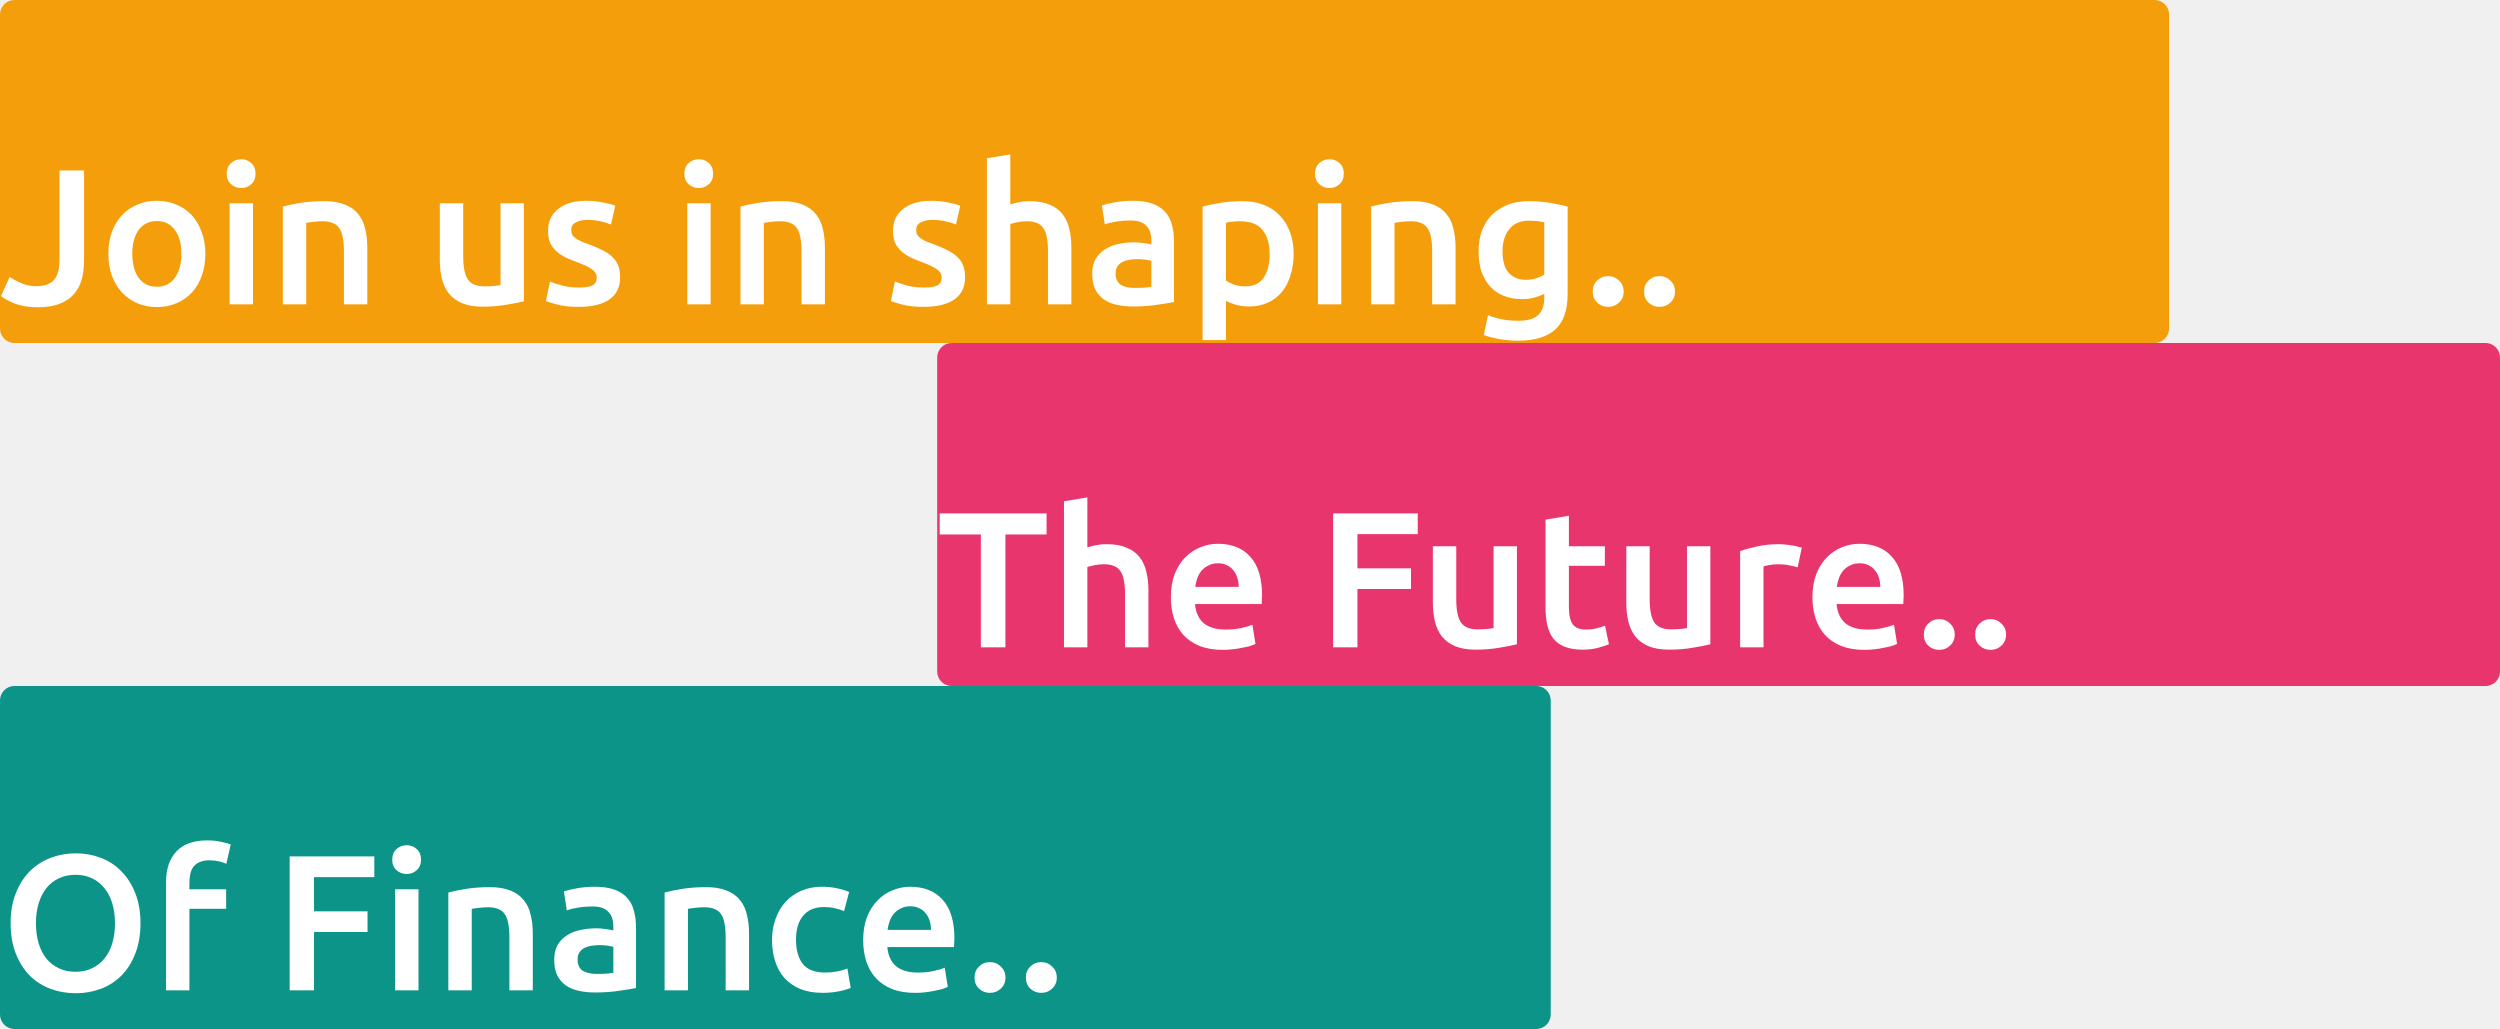
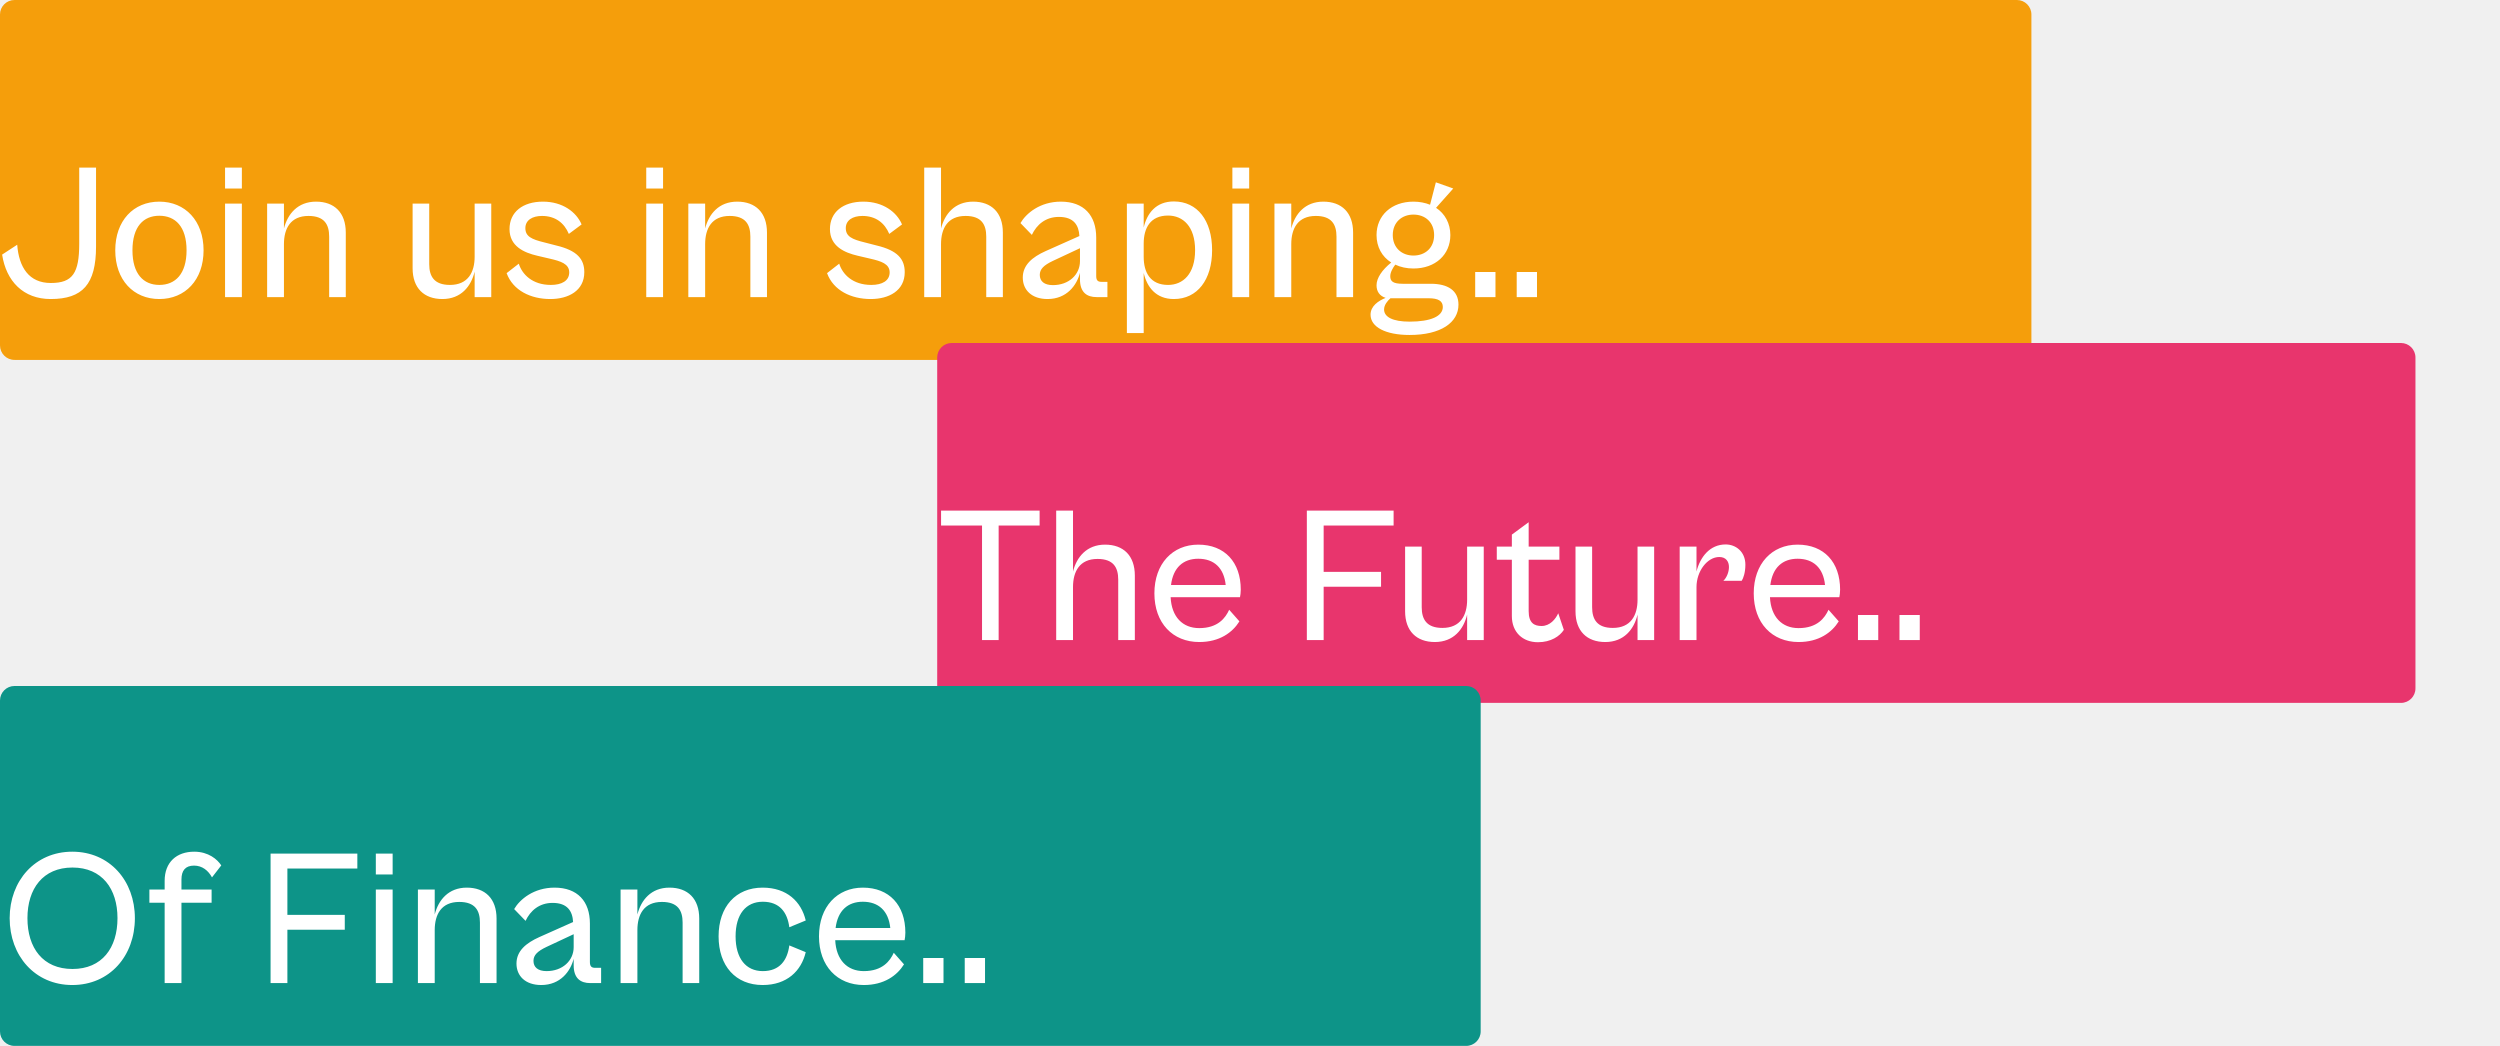
- <svg xmlns="http://www.w3.org/2000/svg" width="1035" height="426" viewBox="0 0 1035 426" fill="none">
-   <rect width="898" height="142" rx="6" fill="#F59E0B" />
-   <path d="M34.8 107.76C34.8 110.48 34.507 113.013 33.92 115.36C33.333 117.707 32.293 119.76 30.8 121.52C29.36 123.28 27.387 124.667 24.88 125.68C22.427 126.693 19.307 127.2 15.52 127.2C12 127.2 8.933 126.72 6.32 125.76C3.76 124.747 1.787 123.68 0.4 122.56L4 114.64C5.333 115.547 6.96 116.427 8.88 117.28C10.853 118.08 12.853 118.48 14.88 118.48C18.293 118.48 20.773 117.627 22.32 115.92C23.867 114.213 24.64 111.28 24.64 107.12V70.56H34.8V107.76ZM85.016 105.04C85.016 108.347 84.536 111.36 83.576 114.08C82.616 116.8 81.256 119.12 79.496 121.04C77.736 122.96 75.602 124.453 73.096 125.52C70.642 126.587 67.922 127.12 64.936 127.12C61.949 127.12 59.229 126.587 56.776 125.52C54.322 124.453 52.216 122.96 50.456 121.04C48.696 119.12 47.309 116.8 46.296 114.08C45.336 111.36 44.856 108.347 44.856 105.04C44.856 101.733 45.336 98.747 46.296 96.08C47.309 93.36 48.696 91.04 50.456 89.12C52.269 87.2 54.402 85.733 56.856 84.72C59.309 83.653 62.002 83.12 64.936 83.12C67.869 83.12 70.562 83.653 73.016 84.72C75.522 85.733 77.656 87.2 79.416 89.12C81.176 91.04 82.536 93.36 83.496 96.08C84.509 98.747 85.016 101.733 85.016 105.04ZM75.096 105.04C75.096 100.88 74.189 97.6 72.376 95.2C70.616 92.747 68.136 91.52 64.936 91.52C61.736 91.52 59.229 92.747 57.416 95.2C55.656 97.6 54.776 100.88 54.776 105.04C54.776 109.253 55.656 112.587 57.416 115.04C59.229 117.493 61.736 118.72 64.936 118.72C68.136 118.72 70.616 117.493 72.376 115.04C74.189 112.587 75.096 109.253 75.096 105.04ZM104.748 126H95.068V84.16H104.748V126ZM105.788 71.92C105.788 73.733 105.201 75.173 104.028 76.24C102.855 77.307 101.468 77.84 99.868 77.84C98.215 77.84 96.802 77.307 95.628 76.24C94.455 75.173 93.868 73.733 93.868 71.92C93.868 70.053 94.455 68.587 95.628 67.52C96.802 66.453 98.215 65.92 99.868 65.92C101.468 65.92 102.855 66.453 104.028 67.52C105.201 68.587 105.788 70.053 105.788 71.92ZM117.098 85.52C118.964 84.987 121.391 84.48 124.378 84C127.364 83.52 130.671 83.28 134.298 83.28C137.711 83.28 140.564 83.76 142.858 84.72C145.151 85.627 146.964 86.933 148.298 88.64C149.684 90.293 150.644 92.32 151.178 94.72C151.764 97.067 152.057 99.653 152.057 102.48V126H142.378V104C142.378 101.76 142.218 99.867 141.898 98.32C141.631 96.72 141.151 95.44 140.458 94.48C139.818 93.467 138.911 92.747 137.738 92.32C136.618 91.84 135.231 91.6 133.578 91.6C132.351 91.6 131.071 91.68 129.738 91.84C128.404 92 127.418 92.133 126.778 92.24V126H117.098V85.52ZM216.886 124.72C215.02 125.2 212.593 125.68 209.606 126.16C206.62 126.693 203.34 126.96 199.766 126.96C196.406 126.96 193.58 126.48 191.286 125.52C189.046 124.56 187.233 123.227 185.846 121.52C184.513 119.813 183.553 117.787 182.966 115.44C182.38 113.04 182.086 110.427 182.086 107.6V84.16H191.766V106.08C191.766 110.56 192.406 113.76 193.686 115.68C195.02 117.6 197.313 118.56 200.566 118.56C201.74 118.56 202.966 118.507 204.246 118.4C205.58 118.293 206.566 118.16 207.206 118V84.16H216.886V124.72ZM239.687 119.04C242.247 119.04 244.114 118.747 245.287 118.16C246.46 117.52 247.047 116.453 247.047 114.96C247.047 113.573 246.407 112.427 245.127 111.52C243.9 110.613 241.847 109.627 238.967 108.56C237.207 107.92 235.58 107.253 234.087 106.56C232.647 105.813 231.394 104.96 230.327 104C229.26 103.04 228.407 101.893 227.767 100.56C227.18 99.173 226.887 97.493 226.887 95.52C226.887 91.68 228.3 88.667 231.127 86.48C233.954 84.24 237.794 83.12 242.647 83.12C245.1 83.12 247.447 83.36 249.687 83.84C251.927 84.267 253.607 84.693 254.727 85.12L252.967 92.96C251.9 92.48 250.54 92.053 248.887 91.68C247.234 91.253 245.314 91.04 243.127 91.04C241.154 91.04 239.554 91.387 238.327 92.08C237.1 92.72 236.487 93.733 236.487 95.12C236.487 95.813 236.594 96.427 236.807 96.96C237.074 97.493 237.5 98 238.087 98.48C238.674 98.907 239.447 99.36 240.407 99.84C241.367 100.267 242.54 100.72 243.927 101.2C246.22 102.053 248.167 102.907 249.767 103.76C251.367 104.56 252.674 105.493 253.687 106.56C254.754 107.573 255.527 108.747 256.007 110.08C256.487 111.413 256.727 113.013 256.727 114.88C256.727 118.88 255.234 121.92 252.247 124C249.314 126.027 245.1 127.04 239.607 127.04C235.927 127.04 232.967 126.72 230.727 126.08C228.487 125.493 226.914 125.013 226.007 124.64L227.687 116.56C229.127 117.147 230.834 117.707 232.807 118.24C234.834 118.773 237.127 119.04 239.687 119.04ZM294.201 126H284.521V84.16H294.201V126ZM295.241 71.92C295.241 73.733 294.655 75.173 293.481 76.24C292.308 77.307 290.921 77.84 289.321 77.84C287.668 77.84 286.255 77.307 285.081 76.24C283.908 75.173 283.321 73.733 283.321 71.92C283.321 70.053 283.908 68.587 285.081 67.52C286.255 66.453 287.668 65.92 289.321 65.92C290.921 65.92 292.308 66.453 293.481 67.52C294.655 68.587 295.241 70.053 295.241 71.92ZM306.551 85.52C308.417 84.987 310.844 84.48 313.831 84C316.817 83.52 320.124 83.28 323.751 83.28C327.164 83.28 330.017 83.76 332.311 84.72C334.604 85.627 336.417 86.933 337.751 88.64C339.137 90.293 340.097 92.32 340.631 94.72C341.217 97.067 341.511 99.653 341.511 102.48V126H331.831V104C331.831 101.76 331.671 99.867 331.351 98.32C331.084 96.72 330.604 95.44 329.911 94.48C329.271 93.467 328.364 92.747 327.191 92.32C326.071 91.84 324.684 91.6 323.031 91.6C321.804 91.6 320.524 91.68 319.191 91.84C317.857 92 316.871 92.133 316.231 92.24V126H306.551V85.52ZM382.499 119.04C385.059 119.04 386.926 118.747 388.099 118.16C389.273 117.52 389.859 116.453 389.859 114.96C389.859 113.573 389.219 112.427 387.939 111.52C386.713 110.613 384.659 109.627 381.779 108.56C380.019 107.92 378.393 107.253 376.899 106.56C375.459 105.813 374.206 104.96 373.139 104C372.073 103.04 371.219 101.893 370.579 100.56C369.993 99.173 369.699 97.493 369.699 95.52C369.699 91.68 371.113 88.667 373.939 86.48C376.766 84.24 380.606 83.12 385.459 83.12C387.913 83.12 390.259 83.36 392.499 83.84C394.739 84.267 396.419 84.693 397.539 85.12L395.779 92.96C394.713 92.48 393.353 92.053 391.699 91.68C390.046 91.253 388.126 91.04 385.939 91.04C383.966 91.04 382.366 91.387 381.139 92.08C379.913 92.72 379.299 93.733 379.299 95.12C379.299 95.813 379.406 96.427 379.619 96.96C379.886 97.493 380.313 98 380.899 98.48C381.486 98.907 382.259 99.36 383.219 99.84C384.179 100.267 385.353 100.72 386.739 101.2C389.033 102.053 390.979 102.907 392.579 103.76C394.179 104.56 395.486 105.493 396.499 106.56C397.566 107.573 398.339 108.747 398.819 110.08C399.299 111.413 399.539 113.013 399.539 114.88C399.539 118.88 398.046 121.92 395.059 124C392.126 126.027 387.913 127.04 382.419 127.04C378.739 127.04 375.779 126.72 373.539 126.08C371.299 125.493 369.726 125.013 368.819 124.64L370.499 116.56C371.939 117.147 373.646 117.707 375.619 118.24C377.646 118.773 379.939 119.04 382.499 119.04ZM408.582 126V65.52L418.262 63.92V84.64C419.329 84.267 420.555 83.947 421.942 83.68C423.382 83.413 424.795 83.28 426.182 83.28C429.542 83.28 432.315 83.76 434.502 84.72C436.742 85.627 438.529 86.933 439.862 88.64C441.195 90.293 442.129 92.293 442.662 94.64C443.249 96.987 443.542 99.6 443.542 102.48V126H433.862V104C433.862 101.76 433.702 99.867 433.382 98.32C433.115 96.72 432.635 95.44 431.942 94.48C431.302 93.467 430.422 92.747 429.302 92.32C428.182 91.84 426.795 91.6 425.142 91.6C423.862 91.6 422.555 91.733 421.222 92C419.889 92.267 418.902 92.507 418.262 92.72V126H408.582ZM469.864 119.2C472.851 119.2 475.118 119.04 476.664 118.72V108C476.131 107.84 475.358 107.68 474.344 107.52C473.331 107.36 472.211 107.28 470.984 107.28C469.918 107.28 468.824 107.36 467.704 107.52C466.638 107.68 465.651 107.973 464.744 108.4C463.891 108.827 463.198 109.44 462.664 110.24C462.131 110.987 461.864 111.947 461.864 113.12C461.864 115.413 462.584 117.013 464.024 117.92C465.464 118.773 467.411 119.2 469.864 119.2ZM469.064 83.12C472.264 83.12 474.958 83.52 477.144 84.32C479.331 85.12 481.064 86.24 482.344 87.68C483.678 89.12 484.611 90.88 485.144 92.96C485.731 94.987 486.024 97.227 486.024 99.68V125.04C484.531 125.36 482.264 125.733 479.224 126.16C476.238 126.64 472.851 126.88 469.064 126.88C466.558 126.88 464.264 126.64 462.184 126.16C460.104 125.68 458.318 124.907 456.824 123.84C455.384 122.773 454.238 121.387 453.384 119.68C452.584 117.973 452.184 115.867 452.184 113.36C452.184 110.96 452.638 108.933 453.544 107.28C454.504 105.627 455.784 104.293 457.384 103.28C458.984 102.213 460.824 101.467 462.904 101.04C465.038 100.56 467.251 100.32 469.544 100.32C470.611 100.32 471.731 100.4 472.904 100.56C474.078 100.667 475.331 100.88 476.664 101.2V99.6C476.664 98.48 476.531 97.413 476.264 96.4C475.998 95.387 475.518 94.507 474.824 93.76C474.184 92.96 473.304 92.347 472.184 91.92C471.118 91.493 469.758 91.28 468.104 91.28C465.864 91.28 463.811 91.44 461.944 91.76C460.078 92.08 458.558 92.453 457.384 92.88L456.184 85.04C457.411 84.613 459.198 84.187 461.544 83.76C463.891 83.333 466.398 83.12 469.064 83.12ZM525.639 105.28C525.639 100.96 524.652 97.6 522.679 95.2C520.759 92.8 517.639 91.6 513.319 91.6C512.412 91.6 511.452 91.653 510.439 91.76C509.479 91.813 508.519 91.973 507.559 92.24V116.16C508.412 116.747 509.532 117.307 510.919 117.84C512.359 118.32 513.879 118.56 515.479 118.56C518.999 118.56 521.559 117.36 523.159 114.96C524.812 112.56 525.639 109.333 525.639 105.28ZM535.559 105.12C535.559 108.32 535.132 111.253 534.279 113.92C533.479 116.587 532.305 118.88 530.759 120.8C529.212 122.72 527.265 124.213 524.919 125.28C522.625 126.347 520.012 126.88 517.079 126.88C515.105 126.88 513.292 126.64 511.639 126.16C509.985 125.68 508.625 125.147 507.559 124.56V140.8H497.879V85.52C499.852 84.987 502.279 84.48 505.159 84C508.039 83.52 511.079 83.28 514.279 83.28C517.585 83.28 520.545 83.787 523.159 84.8C525.772 85.813 527.985 87.28 529.799 89.2C531.665 91.067 533.079 93.36 534.039 96.08C535.052 98.747 535.559 101.76 535.559 105.12ZM555.295 126H545.615V84.16H555.295V126ZM556.335 71.92C556.335 73.733 555.748 75.173 554.575 76.24C553.402 77.307 552.015 77.84 550.415 77.84C548.762 77.84 547.348 77.307 546.175 76.24C545.002 75.173 544.415 73.733 544.415 71.92C544.415 70.053 545.002 68.587 546.175 67.52C547.348 66.453 548.762 65.92 550.415 65.92C552.015 65.92 553.402 66.453 554.575 67.52C555.748 68.587 556.335 70.053 556.335 71.92ZM567.644 85.52C569.511 84.987 571.938 84.48 574.924 84C577.911 83.52 581.218 83.28 584.844 83.28C588.258 83.28 591.111 83.76 593.404 84.72C595.698 85.627 597.511 86.933 598.844 88.64C600.231 90.293 601.191 92.32 601.724 94.72C602.311 97.067 602.604 99.653 602.604 102.48V126H592.924V104C592.924 101.76 592.764 99.867 592.444 98.32C592.178 96.72 591.698 95.44 591.004 94.48C590.364 93.467 589.458 92.747 588.284 92.32C587.164 91.84 585.778 91.6 584.124 91.6C582.898 91.6 581.618 91.68 580.284 91.84C578.951 92 577.964 92.133 577.324 92.24V126H567.644V85.52ZM622.041 104C622.041 108.107 622.921 111.12 624.681 113.04C626.495 114.907 628.815 115.84 631.641 115.84C633.188 115.84 634.628 115.627 635.961 115.2C637.348 114.773 638.468 114.267 639.321 113.68V92C638.628 91.84 637.775 91.707 636.761 91.6C635.748 91.44 634.468 91.36 632.921 91.36C629.401 91.36 626.708 92.533 624.841 94.88C622.975 97.173 622.041 100.213 622.041 104ZM649.001 121.76C649.001 128.427 647.295 133.307 643.881 136.4C640.521 139.493 635.348 141.04 628.361 141.04C625.801 141.04 623.295 140.827 620.841 140.4C618.441 139.973 616.255 139.413 614.281 138.72L616.041 130.48C617.695 131.173 619.561 131.733 621.641 132.16C623.775 132.587 626.068 132.8 628.521 132.8C632.415 132.8 635.188 132 636.841 130.4C638.495 128.8 639.321 126.427 639.321 123.28V121.68C638.361 122.16 637.081 122.64 635.481 123.12C633.935 123.6 632.148 123.84 630.121 123.84C627.455 123.84 625.001 123.413 622.761 122.56C620.575 121.707 618.681 120.453 617.081 118.8C615.535 117.147 614.308 115.093 613.401 112.64C612.548 110.133 612.121 107.253 612.121 104C612.121 100.96 612.575 98.16 613.481 95.6C614.441 93.04 615.801 90.853 617.561 89.04C619.375 87.227 621.561 85.813 624.121 84.8C626.681 83.787 629.588 83.28 632.841 83.28C635.988 83.28 638.975 83.52 641.801 84C644.628 84.48 647.028 84.987 649.001 85.52V121.76ZM672.196 120.72C672.196 122.587 671.556 124.107 670.276 125.28C669.05 126.453 667.556 127.04 665.796 127.04C663.983 127.04 662.463 126.453 661.236 125.28C660.01 124.107 659.396 122.587 659.396 120.72C659.396 118.853 660.01 117.333 661.236 116.16C662.463 114.933 663.983 114.32 665.796 114.32C667.556 114.32 669.05 114.933 670.276 116.16C671.556 117.333 672.196 118.853 672.196 120.72ZM693.446 120.72C693.446 122.587 692.806 124.107 691.526 125.28C690.3 126.453 688.806 127.04 687.046 127.04C685.233 127.04 683.713 126.453 682.486 125.28C681.26 124.107 680.646 122.587 680.646 120.72C680.646 118.853 681.26 117.333 682.486 116.16C683.713 114.933 685.233 114.32 687.046 114.32C688.806 114.32 690.3 114.933 691.526 116.16C692.806 117.333 693.446 118.853 693.446 120.72Z" fill="white" />
-   <rect x="388" y="142" width="647" height="142" rx="6" fill="#E8356D" />
-   <path d="M433.28 212.56V221.28H416.24V268H406.08V221.28H389.04V212.56H433.28ZM440.488 268V207.52L450.168 205.92V226.64C451.235 226.267 452.461 225.947 453.848 225.68C455.288 225.413 456.701 225.28 458.088 225.28C461.448 225.28 464.221 225.76 466.408 226.72C468.648 227.627 470.435 228.933 471.768 230.64C473.101 232.293 474.035 234.293 474.568 236.64C475.155 238.987 475.448 241.6 475.448 244.48V268H465.768V246C465.768 243.76 465.608 241.867 465.288 240.32C465.021 238.72 464.541 237.44 463.848 236.48C463.208 235.467 462.328 234.747 461.208 234.32C460.088 233.84 458.701 233.6 457.048 233.6C455.768 233.6 454.461 233.733 453.128 234C451.795 234.267 450.808 234.507 450.168 234.72V268H440.488ZM484.731 247.28C484.731 243.6 485.264 240.373 486.331 237.6C487.451 234.827 488.917 232.533 490.731 230.72C492.544 228.853 494.624 227.467 496.971 226.56C499.317 225.6 501.717 225.12 504.171 225.12C509.931 225.12 514.411 226.907 517.611 230.48C520.864 234.053 522.491 239.387 522.491 246.48C522.491 247.013 522.464 247.627 522.411 248.32C522.411 248.96 522.384 249.547 522.331 250.08H494.731C494.997 253.44 496.171 256.053 498.251 257.92C500.384 259.733 503.451 260.64 507.451 260.64C509.797 260.64 511.931 260.427 513.851 260C515.824 259.573 517.371 259.12 518.491 258.64L519.771 266.56C519.237 266.827 518.491 267.12 517.531 267.44C516.624 267.707 515.557 267.947 514.331 268.16C513.157 268.427 511.877 268.64 510.491 268.8C509.104 268.96 507.691 269.04 506.251 269.04C502.571 269.04 499.371 268.507 496.651 267.44C493.931 266.32 491.691 264.8 489.931 262.88C488.171 260.907 486.864 258.613 486.011 256C485.157 253.333 484.731 250.427 484.731 247.28ZM512.811 242.96C512.811 241.627 512.624 240.373 512.251 239.2C511.877 237.973 511.317 236.933 510.571 236.08C509.877 235.173 508.997 234.48 507.931 234C506.917 233.467 505.691 233.2 504.251 233.2C502.757 233.2 501.451 233.493 500.331 234.08C499.211 234.613 498.251 235.333 497.451 236.24C496.704 237.147 496.117 238.187 495.691 239.36C495.264 240.533 494.971 241.733 494.811 242.96H512.811ZM551.906 268V212.56H586.946V221.12H561.986V235.28H584.146V243.84H561.986V268H551.906ZM628.011 266.72C626.145 267.2 623.718 267.68 620.731 268.16C617.745 268.693 614.465 268.96 610.891 268.96C607.531 268.96 604.705 268.48 602.411 267.52C600.171 266.56 598.358 265.227 596.971 263.52C595.638 261.813 594.678 259.787 594.091 257.44C593.505 255.04 593.211 252.427 593.211 249.6V226.16H602.891V248.08C602.891 252.56 603.531 255.76 604.811 257.68C606.145 259.6 608.438 260.56 611.691 260.56C612.865 260.56 614.091 260.507 615.371 260.4C616.705 260.293 617.691 260.16 618.331 260V226.16H628.011V266.72ZM639.852 215.12L649.532 213.52V226.16H664.412V234.24H649.532V251.28C649.532 254.64 650.065 257.04 651.132 258.48C652.199 259.92 654.012 260.64 656.572 260.64C658.332 260.64 659.879 260.453 661.212 260.08C662.599 259.707 663.692 259.36 664.492 259.04L666.092 266.72C664.972 267.2 663.505 267.68 661.692 268.16C659.879 268.693 657.745 268.96 655.292 268.96C652.305 268.96 649.799 268.56 647.772 267.76C645.799 266.96 644.225 265.813 643.052 264.32C641.879 262.773 641.052 260.933 640.572 258.8C640.092 256.613 639.852 254.133 639.852 251.36V215.12ZM708.089 266.72C706.223 267.2 703.796 267.68 700.809 268.16C697.823 268.693 694.543 268.96 690.969 268.96C687.609 268.96 684.783 268.48 682.489 267.52C680.249 266.56 678.436 265.227 677.049 263.52C675.716 261.813 674.756 259.787 674.169 257.44C673.583 255.04 673.289 252.427 673.289 249.6V226.16H682.969V248.08C682.969 252.56 683.609 255.76 684.889 257.68C686.223 259.6 688.516 260.56 691.769 260.56C692.943 260.56 694.169 260.507 695.449 260.4C696.783 260.293 697.769 260.16 698.409 260V226.16H708.089V266.72ZM744.25 234.88C743.45 234.613 742.33 234.347 740.89 234.08C739.503 233.76 737.877 233.6 736.01 233.6C734.943 233.6 733.797 233.707 732.57 233.92C731.397 234.133 730.57 234.32 730.09 234.48V268H720.41V228.16C722.277 227.467 724.597 226.827 727.37 226.24C730.197 225.6 733.317 225.28 736.73 225.28C737.37 225.28 738.117 225.333 738.97 225.44C739.823 225.493 740.677 225.6 741.53 225.76C742.383 225.867 743.21 226.027 744.01 226.24C744.81 226.4 745.45 226.56 745.93 226.72L744.25 234.88ZM750.356 247.28C750.356 243.6 750.889 240.373 751.956 237.6C753.076 234.827 754.542 232.533 756.356 230.72C758.169 228.853 760.249 227.467 762.596 226.56C764.942 225.6 767.342 225.12 769.796 225.12C775.556 225.12 780.036 226.907 783.236 230.48C786.489 234.053 788.116 239.387 788.116 246.48C788.116 247.013 788.089 247.627 788.036 248.32C788.036 248.96 788.009 249.547 787.956 250.08H760.356C760.622 253.44 761.796 256.053 763.876 257.92C766.009 259.733 769.076 260.64 773.076 260.64C775.422 260.64 777.556 260.427 779.476 260C781.449 259.573 782.996 259.12 784.116 258.64L785.396 266.56C784.862 266.827 784.116 267.12 783.156 267.44C782.249 267.707 781.182 267.947 779.956 268.16C778.782 268.427 777.502 268.64 776.116 268.8C774.729 268.96 773.316 269.04 771.876 269.04C768.196 269.04 764.996 268.507 762.276 267.44C759.556 266.32 757.316 264.8 755.556 262.88C753.796 260.907 752.489 258.613 751.636 256C750.782 253.333 750.356 250.427 750.356 247.28ZM778.436 242.96C778.436 241.627 778.249 240.373 777.876 239.2C777.502 237.973 776.942 236.933 776.196 236.08C775.502 235.173 774.622 234.48 773.556 234C772.542 233.467 771.316 233.2 769.876 233.2C768.382 233.2 767.076 233.493 765.956 234.08C764.836 234.613 763.876 235.333 763.076 236.24C762.329 237.147 761.742 238.187 761.316 239.36C760.889 240.533 760.596 241.733 760.436 242.96H778.436ZM809.259 262.72C809.259 264.587 808.619 266.107 807.339 267.28C806.112 268.453 804.619 269.04 802.859 269.04C801.045 269.04 799.525 268.453 798.299 267.28C797.072 266.107 796.459 264.587 796.459 262.72C796.459 260.853 797.072 259.333 798.299 258.16C799.525 256.933 801.045 256.32 802.859 256.32C804.619 256.32 806.112 256.933 807.339 258.16C808.619 259.333 809.259 260.853 809.259 262.72ZM830.509 262.72C830.509 264.587 829.869 266.107 828.589 267.28C827.362 268.453 825.869 269.04 824.109 269.04C822.295 269.04 820.775 268.453 819.549 267.28C818.322 266.107 817.709 264.587 817.709 262.72C817.709 260.853 818.322 259.333 819.549 258.16C820.775 256.933 822.295 256.32 824.109 256.32C825.869 256.32 827.362 256.933 828.589 258.16C829.869 259.333 830.509 260.853 830.509 262.72Z" fill="white" />
-   <rect y="284" width="642" height="142" rx="6" fill="#0D9488" />
-   <path d="M14.88 382.24C14.88 385.28 15.253 388.053 16 390.56C16.747 393.013 17.813 395.12 19.2 396.88C20.64 398.587 22.373 399.92 24.4 400.88C26.427 401.84 28.72 402.32 31.28 402.32C33.787 402.32 36.053 401.84 38.08 400.88C40.107 399.92 41.813 398.587 43.2 396.88C44.64 395.12 45.733 393.013 46.48 390.56C47.227 388.053 47.6 385.28 47.6 382.24C47.6 379.2 47.227 376.453 46.48 374C45.733 371.493 44.64 369.387 43.2 367.68C41.813 365.92 40.107 364.56 38.08 363.6C36.053 362.64 33.787 362.16 31.28 362.16C28.72 362.16 26.427 362.64 24.4 363.6C22.373 364.56 20.64 365.92 19.2 367.68C17.813 369.44 16.747 371.547 16 374C15.253 376.453 14.88 379.2 14.88 382.24ZM58.16 382.24C58.16 386.987 57.44 391.173 56 394.8C54.613 398.427 52.693 401.467 50.24 403.92C47.84 406.32 45.013 408.133 41.76 409.36C38.507 410.587 35.04 411.2 31.36 411.2C27.68 411.2 24.187 410.587 20.88 409.36C17.627 408.133 14.773 406.32 12.32 403.92C9.92 401.467 8 398.427 6.56 394.8C5.12 391.173 4.4 386.987 4.4 382.24C4.4 377.493 5.12 373.333 6.56 369.76C8 366.133 9.947 363.093 12.4 360.64C14.907 358.187 17.787 356.347 21.04 355.12C24.293 353.893 27.733 353.28 31.36 353.28C34.987 353.28 38.427 353.893 41.68 355.12C44.933 356.347 47.76 358.187 50.16 360.64C52.613 363.093 54.56 366.133 56 369.76C57.44 373.333 58.16 377.493 58.16 382.24ZM85.778 347.92C88.018 347.92 89.992 348.133 91.698 348.56C93.405 348.933 94.685 349.28 95.538 349.6L93.698 357.6C92.791 357.173 91.725 356.827 90.498 356.56C89.325 356.293 88.045 356.16 86.658 356.16C85.112 356.16 83.805 356.4 82.738 356.88C81.671 357.307 80.818 357.92 80.178 358.72C79.538 359.52 79.085 360.507 78.818 361.68C78.552 362.8 78.418 364.027 78.418 365.36V368.16H93.618V376.24H78.418V410H68.738V365.2C68.738 359.813 70.151 355.6 72.978 352.56C75.805 349.467 80.072 347.92 85.778 347.92ZM119.921 410V354.56H154.961V363.12H130.001V377.28H152.161V385.84H130.001V410H119.921ZM173.264 410H163.584V368.16H173.264V410ZM174.304 355.92C174.304 357.733 173.717 359.173 172.544 360.24C171.37 361.307 169.984 361.84 168.384 361.84C166.73 361.84 165.317 361.307 164.144 360.24C162.97 359.173 162.384 357.733 162.384 355.92C162.384 354.053 162.97 352.587 164.144 351.52C165.317 350.453 166.73 349.92 168.384 349.92C169.984 349.92 171.37 350.453 172.544 351.52C173.717 352.587 174.304 354.053 174.304 355.92ZM185.613 369.52C187.48 368.987 189.906 368.48 192.893 368C195.88 367.52 199.186 367.28 202.813 367.28C206.226 367.28 209.08 367.76 211.373 368.72C213.666 369.627 215.48 370.933 216.813 372.64C218.2 374.293 219.16 376.32 219.693 378.72C220.28 381.067 220.573 383.653 220.573 386.48V410H210.893V388C210.893 385.76 210.733 383.867 210.413 382.32C210.146 380.72 209.666 379.44 208.973 378.48C208.333 377.467 207.426 376.747 206.253 376.32C205.133 375.84 203.746 375.6 202.093 375.6C200.866 375.6 199.586 375.68 198.253 375.84C196.92 376 195.933 376.133 195.293 376.24V410H185.613V369.52ZM247.13 403.2C250.117 403.2 252.383 403.04 253.93 402.72V392C253.397 391.84 252.623 391.68 251.61 391.52C250.597 391.36 249.477 391.28 248.25 391.28C247.183 391.28 246.09 391.36 244.97 391.52C243.903 391.68 242.917 391.973 242.01 392.4C241.157 392.827 240.463 393.44 239.93 394.24C239.397 394.987 239.13 395.947 239.13 397.12C239.13 399.413 239.85 401.013 241.29 401.92C242.73 402.773 244.677 403.2 247.13 403.2ZM246.33 367.12C249.53 367.12 252.223 367.52 254.41 368.32C256.597 369.12 258.33 370.24 259.61 371.68C260.943 373.12 261.877 374.88 262.41 376.96C262.997 378.987 263.29 381.227 263.29 383.68V409.04C261.797 409.36 259.53 409.733 256.49 410.16C253.503 410.64 250.117 410.88 246.33 410.88C243.823 410.88 241.53 410.64 239.45 410.16C237.37 409.68 235.583 408.907 234.09 407.84C232.65 406.773 231.503 405.387 230.65 403.68C229.85 401.973 229.45 399.867 229.45 397.36C229.45 394.96 229.903 392.933 230.81 391.28C231.77 389.627 233.05 388.293 234.65 387.28C236.25 386.213 238.09 385.467 240.17 385.04C242.303 384.56 244.517 384.32 246.81 384.32C247.877 384.32 248.997 384.4 250.17 384.56C251.343 384.667 252.597 384.88 253.93 385.2V383.6C253.93 382.48 253.797 381.413 253.53 380.4C253.263 379.387 252.783 378.507 252.09 377.76C251.45 376.96 250.57 376.347 249.45 375.92C248.383 375.493 247.023 375.28 245.37 375.28C243.13 375.28 241.077 375.44 239.21 375.76C237.343 376.08 235.823 376.453 234.65 376.88L233.45 369.04C234.677 368.613 236.463 368.187 238.81 367.76C241.157 367.333 243.663 367.12 246.33 367.12ZM275.144 369.52C277.011 368.987 279.438 368.48 282.424 368C285.411 367.52 288.718 367.28 292.344 367.28C295.758 367.28 298.611 367.76 300.904 368.72C303.198 369.627 305.011 370.933 306.344 372.64C307.731 374.293 308.691 376.32 309.224 378.72C309.811 381.067 310.104 383.653 310.104 386.48V410H300.424V388C300.424 385.76 300.264 383.867 299.944 382.32C299.678 380.72 299.198 379.44 298.504 378.48C297.864 377.467 296.958 376.747 295.784 376.32C294.664 375.84 293.278 375.6 291.624 375.6C290.398 375.6 289.118 375.68 287.784 375.84C286.451 376 285.464 376.133 284.824 376.24V410H275.144V369.52ZM319.621 389.12C319.621 386.027 320.101 383.147 321.061 380.48C322.021 377.76 323.381 375.413 325.141 373.44C326.955 371.467 329.141 369.92 331.701 368.8C334.261 367.68 337.141 367.12 340.341 367.12C344.288 367.12 348.021 367.84 351.541 369.28L349.461 377.2C348.341 376.72 347.061 376.32 345.621 376C344.235 375.68 342.741 375.52 341.141 375.52C337.355 375.52 334.475 376.72 332.501 379.12C330.528 381.467 329.541 384.8 329.541 389.12C329.541 393.28 330.475 396.587 332.341 399.04C334.208 401.44 337.355 402.64 341.781 402.64C343.435 402.64 345.061 402.48 346.661 402.16C348.261 401.84 349.648 401.44 350.821 400.96L352.181 408.96C351.115 409.493 349.488 409.973 347.301 410.4C345.168 410.827 342.955 411.04 340.661 411.04C337.088 411.04 333.968 410.507 331.301 409.44C328.688 408.32 326.501 406.8 324.741 404.88C323.035 402.907 321.755 400.587 320.901 397.92C320.048 395.2 319.621 392.267 319.621 389.12ZM357.356 389.28C357.356 385.6 357.889 382.373 358.956 379.6C360.076 376.827 361.542 374.533 363.356 372.72C365.169 370.853 367.249 369.467 369.596 368.56C371.942 367.6 374.342 367.12 376.796 367.12C382.556 367.12 387.036 368.907 390.236 372.48C393.489 376.053 395.116 381.387 395.116 388.48C395.116 389.013 395.089 389.627 395.036 390.32C395.036 390.96 395.009 391.547 394.956 392.08H367.356C367.622 395.44 368.796 398.053 370.876 399.92C373.009 401.733 376.076 402.64 380.076 402.64C382.422 402.64 384.556 402.427 386.476 402C388.449 401.573 389.996 401.12 391.116 400.64L392.396 408.56C391.862 408.827 391.116 409.12 390.156 409.44C389.249 409.707 388.182 409.947 386.956 410.16C385.782 410.427 384.502 410.64 383.116 410.8C381.729 410.96 380.316 411.04 378.876 411.04C375.196 411.04 371.996 410.507 369.276 409.44C366.556 408.32 364.316 406.8 362.556 404.88C360.796 402.907 359.489 400.613 358.636 398C357.782 395.333 357.356 392.427 357.356 389.28ZM385.436 384.96C385.436 383.627 385.249 382.373 384.876 381.2C384.502 379.973 383.942 378.933 383.196 378.08C382.502 377.173 381.622 376.48 380.556 376C379.542 375.467 378.316 375.2 376.876 375.2C375.382 375.2 374.076 375.493 372.956 376.08C371.836 376.613 370.876 377.333 370.076 378.24C369.329 379.147 368.742 380.187 368.316 381.36C367.889 382.533 367.596 383.733 367.436 384.96H385.436ZM416.259 404.72C416.259 406.587 415.619 408.107 414.339 409.28C413.112 410.453 411.619 411.04 409.859 411.04C408.045 411.04 406.525 410.453 405.299 409.28C404.072 408.107 403.459 406.587 403.459 404.72C403.459 402.853 404.072 401.333 405.299 400.16C406.525 398.933 408.045 398.32 409.859 398.32C411.619 398.32 413.112 398.933 414.339 400.16C415.619 401.333 416.259 402.853 416.259 404.72ZM437.509 404.72C437.509 406.587 436.869 408.107 435.589 409.28C434.362 410.453 432.869 411.04 431.109 411.04C429.295 411.04 427.775 410.453 426.549 409.28C425.322 408.107 424.709 406.587 424.709 404.72C424.709 402.853 425.322 401.333 426.549 400.16C427.775 398.933 429.295 398.32 431.109 398.32C432.869 398.32 434.362 398.933 435.589 400.16C436.869 401.333 437.509 402.853 437.509 404.72Z" fill="white" />
+ <svg xmlns="http://www.w3.org/2000/svg" width="1035" height="433" viewBox="0 0 1035 433" fill="none">
+   <rect width="841" height="149" rx="6" fill="#F59E0B" />
+   <path d="M20.96 123.8C34.16 123.8 39.76 117.72 39.76 102.04V69.4H32.8V100.84C32.8 113.08 30.08 117.16 21.04 117.16C12 117.16 7.84 110.68 7.12 101.32L0.88 105.4C2.56 116.44 9.68 123.8 20.96 123.8ZM65.956 123.8C76.676 123.8 84.276 115.88 84.276 103.64C84.276 91.4 76.676 83.48 65.956 83.48C55.236 83.48 47.716 91.4 47.716 103.64C47.716 115.88 55.236 123.8 65.956 123.8ZM65.956 117.96C59.396 117.96 54.836 113.4 54.836 103.64C54.836 93.8 59.396 89.32 65.956 89.32C72.596 89.32 77.236 93.8 77.236 103.64C77.236 113.4 72.596 117.96 65.956 117.96ZM100.131 78.04V69.4H93.171V78.04H100.131ZM100.131 123V84.28H93.171V123H100.131ZM117.553 123V101.08C117.553 94.6 120.273 89.4 127.713 89.4C134.273 89.4 136.273 92.92 136.273 97.96V123H143.153V96.28C143.153 88.04 138.433 83.48 130.833 83.48C123.233 83.48 119.073 88.6 117.553 94.6V84.28H110.592V123H117.553ZM183.141 123.8C190.901 123.8 195.061 118.52 196.501 112.44V123H203.381V84.28H196.501V106.28C196.501 112.68 193.781 117.96 186.261 117.96C179.701 117.96 177.701 114.36 177.701 109.4V84.28H170.821V111.08C170.821 119.24 175.541 123.8 183.141 123.8ZM227.82 123.8C235.34 123.8 241.9 120.36 241.9 112.68C241.9 107.32 239.02 103.72 230.3 101.64L225.34 100.36C220.06 99.08 217.5 97.88 217.5 94.44C217.5 91.16 220.38 89.4 224.38 89.4C229.9 89.4 233.58 92.28 235.5 96.84L240.78 92.92C238.62 87.8 232.94 83.48 224.78 83.48C216.38 83.48 210.94 87.8 210.94 94.84C210.94 101.96 216.94 104.6 222.46 105.88L227.58 107.08C232.14 108.12 235.66 109.24 235.66 112.76C235.66 116.2 232.62 117.96 228.06 117.96C220.38 117.96 216.14 113.56 214.78 109.16L209.74 113.08C212.38 120.28 219.74 123.8 227.82 123.8ZM274.506 78.04V69.4H267.546V78.04H274.506ZM274.506 123V84.28H267.546V123H274.506ZM291.928 123V101.08C291.928 94.6 294.648 89.4 302.088 89.4C308.648 89.4 310.648 92.92 310.648 97.96V123H317.528V96.28C317.528 88.04 312.808 83.48 305.208 83.48C297.608 83.48 293.448 88.6 291.928 94.6V84.28H284.967V123H291.928ZM360.476 123.8C367.996 123.8 374.556 120.36 374.556 112.68C374.556 107.32 371.676 103.72 362.956 101.64L357.996 100.36C352.716 99.08 350.156 97.88 350.156 94.44C350.156 91.16 353.036 89.4 357.036 89.4C362.556 89.4 366.236 92.28 368.156 96.84L373.436 92.92C371.276 87.8 365.596 83.48 357.436 83.48C349.036 83.48 343.596 87.8 343.596 94.84C343.596 101.96 349.596 104.6 355.116 105.88L360.236 107.08C364.796 108.12 368.316 109.24 368.316 112.76C368.316 116.2 365.276 117.96 360.716 117.96C353.036 117.96 348.796 113.56 347.436 109.16L342.396 113.08C345.036 120.28 352.396 123.8 360.476 123.8ZM389.584 123V101.08C389.584 94.6 392.304 89.4 399.744 89.4C406.304 89.4 408.304 92.92 408.304 97.96V123H415.184V96.28C415.184 88.04 410.464 83.48 402.864 83.48C395.264 83.48 391.104 88.6 389.584 94.6V69.4H382.624V123H389.584ZM433.671 123.8C441.671 123.8 445.831 118.04 447.111 112.92V115.64C447.111 121.08 449.991 123 453.991 123H458.471V116.68H455.991C454.551 116.68 453.831 116.12 453.831 114.28V98.36C453.831 89.16 448.711 83.48 439.191 83.48C430.551 83.48 424.791 88.36 422.471 92.36L427.191 97.24C429.191 93 432.871 89.8 438.391 89.8C444.471 89.8 446.631 93.16 446.871 97.72L432.871 103.96C427.351 106.44 423.431 109.72 423.431 114.92C423.431 120.04 427.111 123.8 433.671 123.8ZM430.471 113.8C430.471 111.4 432.151 109.8 435.831 108.04L447.111 102.76V108.12C447.111 113.72 442.471 118.04 435.911 118.04C432.311 118.04 430.471 116.44 430.471 113.8ZM473.49 137.88V113C474.85 118.84 478.53 123.8 485.97 123.8C495.73 123.8 501.81 115.8 501.81 103.56C501.81 91.32 495.73 83.4 485.97 83.4C478.53 83.4 474.85 88.36 473.49 94.2V84.28H466.53V137.88H473.49ZM473.49 106.36V100.84C473.49 94.44 476.21 89.24 483.57 89.24C489.73 89.24 494.77 93.72 494.77 103.56C494.77 113.48 489.73 117.96 483.57 117.96C476.21 117.96 473.49 112.76 473.49 106.36ZM517.162 78.04V69.4H510.202V78.04H517.162ZM517.162 123V84.28H510.202V123H517.162ZM534.584 123V101.08C534.584 94.6 537.304 89.4 544.744 89.4C551.304 89.4 553.304 92.92 553.304 97.96V123H560.184V96.28C560.184 88.04 555.464 83.48 547.864 83.48C540.264 83.48 536.104 88.6 534.584 94.6V84.28H527.624V123H534.584ZM585.166 111.16C594.286 111.16 600.446 105.4 600.446 97.32C600.446 92.52 598.206 88.44 594.526 86.04L601.646 78.04L594.446 75.48L592.046 84.76C590.046 83.96 587.726 83.48 585.166 83.48C576.046 83.48 569.886 89.24 569.886 97.32C569.886 102.2 572.126 106.28 575.966 108.68C572.206 111.72 569.886 115.08 569.886 118.12C569.886 120.68 571.166 122.52 573.646 123.32C570.686 124.52 567.406 126.68 567.406 130.28C567.406 135.4 573.646 138.68 583.566 138.68C596.606 138.68 603.806 133.48 603.806 126.12C603.806 120.28 599.406 117.48 592.366 117.48H580.686C576.686 117.48 575.566 116.44 575.566 114.36C575.566 112.68 576.686 110.84 577.646 109.56C579.806 110.6 582.366 111.16 585.166 111.16ZM585.166 105.8C580.366 105.8 576.606 102.6 576.606 97.32C576.606 92.04 580.366 88.84 585.166 88.84C590.046 88.84 593.726 92.04 593.726 97.32C593.726 102.6 590.046 105.8 585.166 105.8ZM583.566 133.16C576.606 133.16 573.006 131.24 573.006 128.12C573.006 126.28 574.366 124.6 575.646 123.48H591.486C595.406 123.48 597.326 124.6 597.326 127.08C597.326 130.92 592.366 133.16 583.566 133.16ZM619.128 123V112.6H610.728V123H619.128ZM636.316 123V112.6H627.916V123H636.316Z" fill="white" />
+   <rect x="388" y="142" width="612" height="149" rx="6" fill="#E8356D" />
+   <path d="M413.44 265V217.56H430.4V211.4H389.6V217.56H406.56V265H413.44ZM444.224 265V243.08C444.224 236.6 446.944 231.4 454.384 231.4C460.944 231.4 462.944 234.92 462.944 239.96V265H469.824V238.28C469.824 230.04 465.104 225.48 457.504 225.48C449.904 225.48 445.744 230.6 444.224 236.6V211.4H437.264V265H444.224ZM496.479 265.8C504.879 265.8 510.239 261.88 513.119 257.24L508.879 252.44C507.359 255.8 504.239 260.04 496.479 260.04C489.599 260.04 485.039 255.4 484.639 247.24H513.359C513.519 246.52 513.679 245.32 513.679 244.12C513.679 232.76 507.039 225.48 496.079 225.48C485.439 225.48 477.919 233.4 477.919 245.64C477.919 257.96 485.519 265.8 496.479 265.8ZM496.079 231.32C502.559 231.32 506.719 235.08 507.439 242.2H484.799C485.679 235 489.839 231.32 496.079 231.32ZM547.993 265V242.92H571.753V236.76H547.993V217.56H576.953V211.4H541.033V265H547.993ZM594.032 265.8C601.792 265.8 605.952 260.52 607.392 254.44V265H614.272V226.28H607.392V248.28C607.392 254.68 604.672 259.96 597.152 259.96C590.592 259.96 588.592 256.36 588.592 251.4V226.28H581.712V253.08C581.712 261.24 586.432 265.8 594.032 265.8ZM636.709 265.88C642.069 265.88 645.749 263.4 647.429 260.76L645.109 253.88C644.069 256.28 641.669 259.16 638.229 259.16C635.189 259.16 632.869 257.96 632.869 253V231.72H645.589V226.28H632.869V216.2L625.909 221.32V226.28H619.669V231.72H625.909V255.08C625.909 261.72 630.389 265.88 636.709 265.88ZM664.579 265.8C672.339 265.8 676.499 260.52 677.939 254.44V265H684.819V226.28H677.939V248.28C677.939 254.68 675.219 259.96 667.699 259.96C661.139 259.96 659.139 256.36 659.139 251.4V226.28H652.259V253.08C652.259 261.24 656.979 265.8 664.579 265.8ZM702.349 265V243.08C702.349 236.44 706.829 230.6 711.789 230.6C714.589 230.6 715.789 232.52 715.789 234.76C715.789 236.92 714.749 239.32 713.469 240.44H721.069C721.709 239.48 722.589 237.08 722.589 233.8C722.589 228.36 718.589 225.4 714.429 225.4C707.869 225.4 703.869 230.6 702.349 236.6V226.28H695.389V265H702.349ZM744.604 265.8C753.004 265.8 758.364 261.88 761.244 257.24L757.004 252.44C755.484 255.8 752.364 260.04 744.604 260.04C737.724 260.04 733.164 255.4 732.764 247.24H761.484C761.644 246.52 761.804 245.32 761.804 244.12C761.804 232.76 755.164 225.48 744.204 225.48C733.564 225.48 726.044 233.4 726.044 245.64C726.044 257.96 733.644 265.8 744.604 265.8ZM744.204 231.32C750.684 231.32 754.844 235.08 755.564 242.2H732.924C733.804 235 737.964 231.32 744.204 231.32ZM777.597 265V254.6H769.197V265H777.597ZM794.784 265V254.6H786.384V265H794.784Z" fill="white" />
+   <rect y="284" width="613" height="149" rx="6" fill="#0D9488" />
+   <path d="M29.92 407.8C45.44 407.8 55.84 395.72 55.84 380.12C55.84 364.68 45.44 352.6 29.92 352.6C14.48 352.6 4 364.68 4 380.12C4 395.72 14.48 407.8 29.92 407.8ZM30 401.16C17.76 401.16 11.36 392.44 11.36 380.12C11.36 367.96 17.76 359.16 30 359.16C42.24 359.16 48.64 367.96 48.64 380.12C48.64 392.44 42.24 401.16 30 401.16ZM75.124 407V373.72H87.604V368.28H75.124V364.12C75.124 360.44 76.724 358.36 80.324 358.36C83.764 358.36 86.244 360.44 87.764 363.24L91.604 358.28C90.004 355.8 86.324 352.6 80.404 352.6C73.124 352.6 68.164 356.92 68.164 364.68V368.28H61.844V373.72H68.164V407H75.124ZM118.978 407V384.92H142.738V378.76H118.978V359.56H147.938V353.4H112.018V407H118.978ZM162.553 362.04V353.4H155.592V362.04H162.553ZM162.553 407V368.28H155.592V407H162.553ZM179.974 407V385.08C179.974 378.6 182.694 373.4 190.134 373.4C196.694 373.4 198.694 376.92 198.694 381.96V407H205.574V380.28C205.574 372.04 200.854 367.48 193.254 367.48C185.654 367.48 181.494 372.6 179.974 378.6V368.28H173.014V407H179.974ZM224.061 407.8C232.061 407.8 236.221 402.04 237.501 396.92V399.64C237.501 405.08 240.381 407 244.381 407H248.861V400.68H246.381C244.941 400.68 244.221 400.12 244.221 398.28V382.36C244.221 373.16 239.101 367.48 229.581 367.48C220.941 367.48 215.181 372.36 212.861 376.36L217.581 381.24C219.581 377 223.261 373.8 228.781 373.8C234.861 373.8 237.021 377.16 237.261 381.72L223.261 387.96C217.741 390.44 213.821 393.72 213.821 398.92C213.821 404.04 217.501 407.8 224.061 407.8ZM220.861 397.8C220.861 395.4 222.541 393.8 226.221 392.04L237.501 386.76V392.12C237.501 397.72 232.861 402.04 226.301 402.04C222.701 402.04 220.861 400.44 220.861 397.8ZM263.881 407V385.08C263.881 378.6 266.601 373.4 274.041 373.4C280.601 373.4 282.601 376.92 282.601 381.96V407H289.481V380.28C289.481 372.04 284.761 367.48 277.161 367.48C269.561 367.48 265.401 372.6 263.881 378.6V368.28H256.921V407H263.881ZM315.735 407.8C325.815 407.8 331.735 401.96 333.575 394.2L326.775 391.4C325.975 397.56 322.775 402.04 315.815 402.04C308.775 402.04 304.535 396.76 304.535 387.64C304.535 378.52 308.775 373.32 315.815 373.32C322.775 373.32 325.975 377.72 326.775 383.88L333.575 381.08C331.735 373.32 325.815 367.48 315.735 367.48C304.615 367.48 297.495 375.4 297.495 387.64C297.495 399.96 304.615 407.8 315.735 407.8ZM357.619 407.8C366.019 407.8 371.379 403.88 374.259 399.24L370.019 394.44C368.499 397.8 365.379 402.04 357.619 402.04C350.739 402.04 346.179 397.4 345.779 389.24H374.499C374.659 388.52 374.819 387.32 374.819 386.12C374.819 374.76 368.179 367.48 357.219 367.48C346.579 367.48 339.059 375.4 339.059 387.64C339.059 399.96 346.659 407.8 357.619 407.8ZM357.219 373.32C363.699 373.32 367.859 377.08 368.579 384.2H345.939C346.819 377 350.979 373.32 357.219 373.32ZM390.613 407V396.6H382.213V407H390.613ZM407.8 407V396.6H399.4V407H407.8Z" fill="white" />
</svg>
